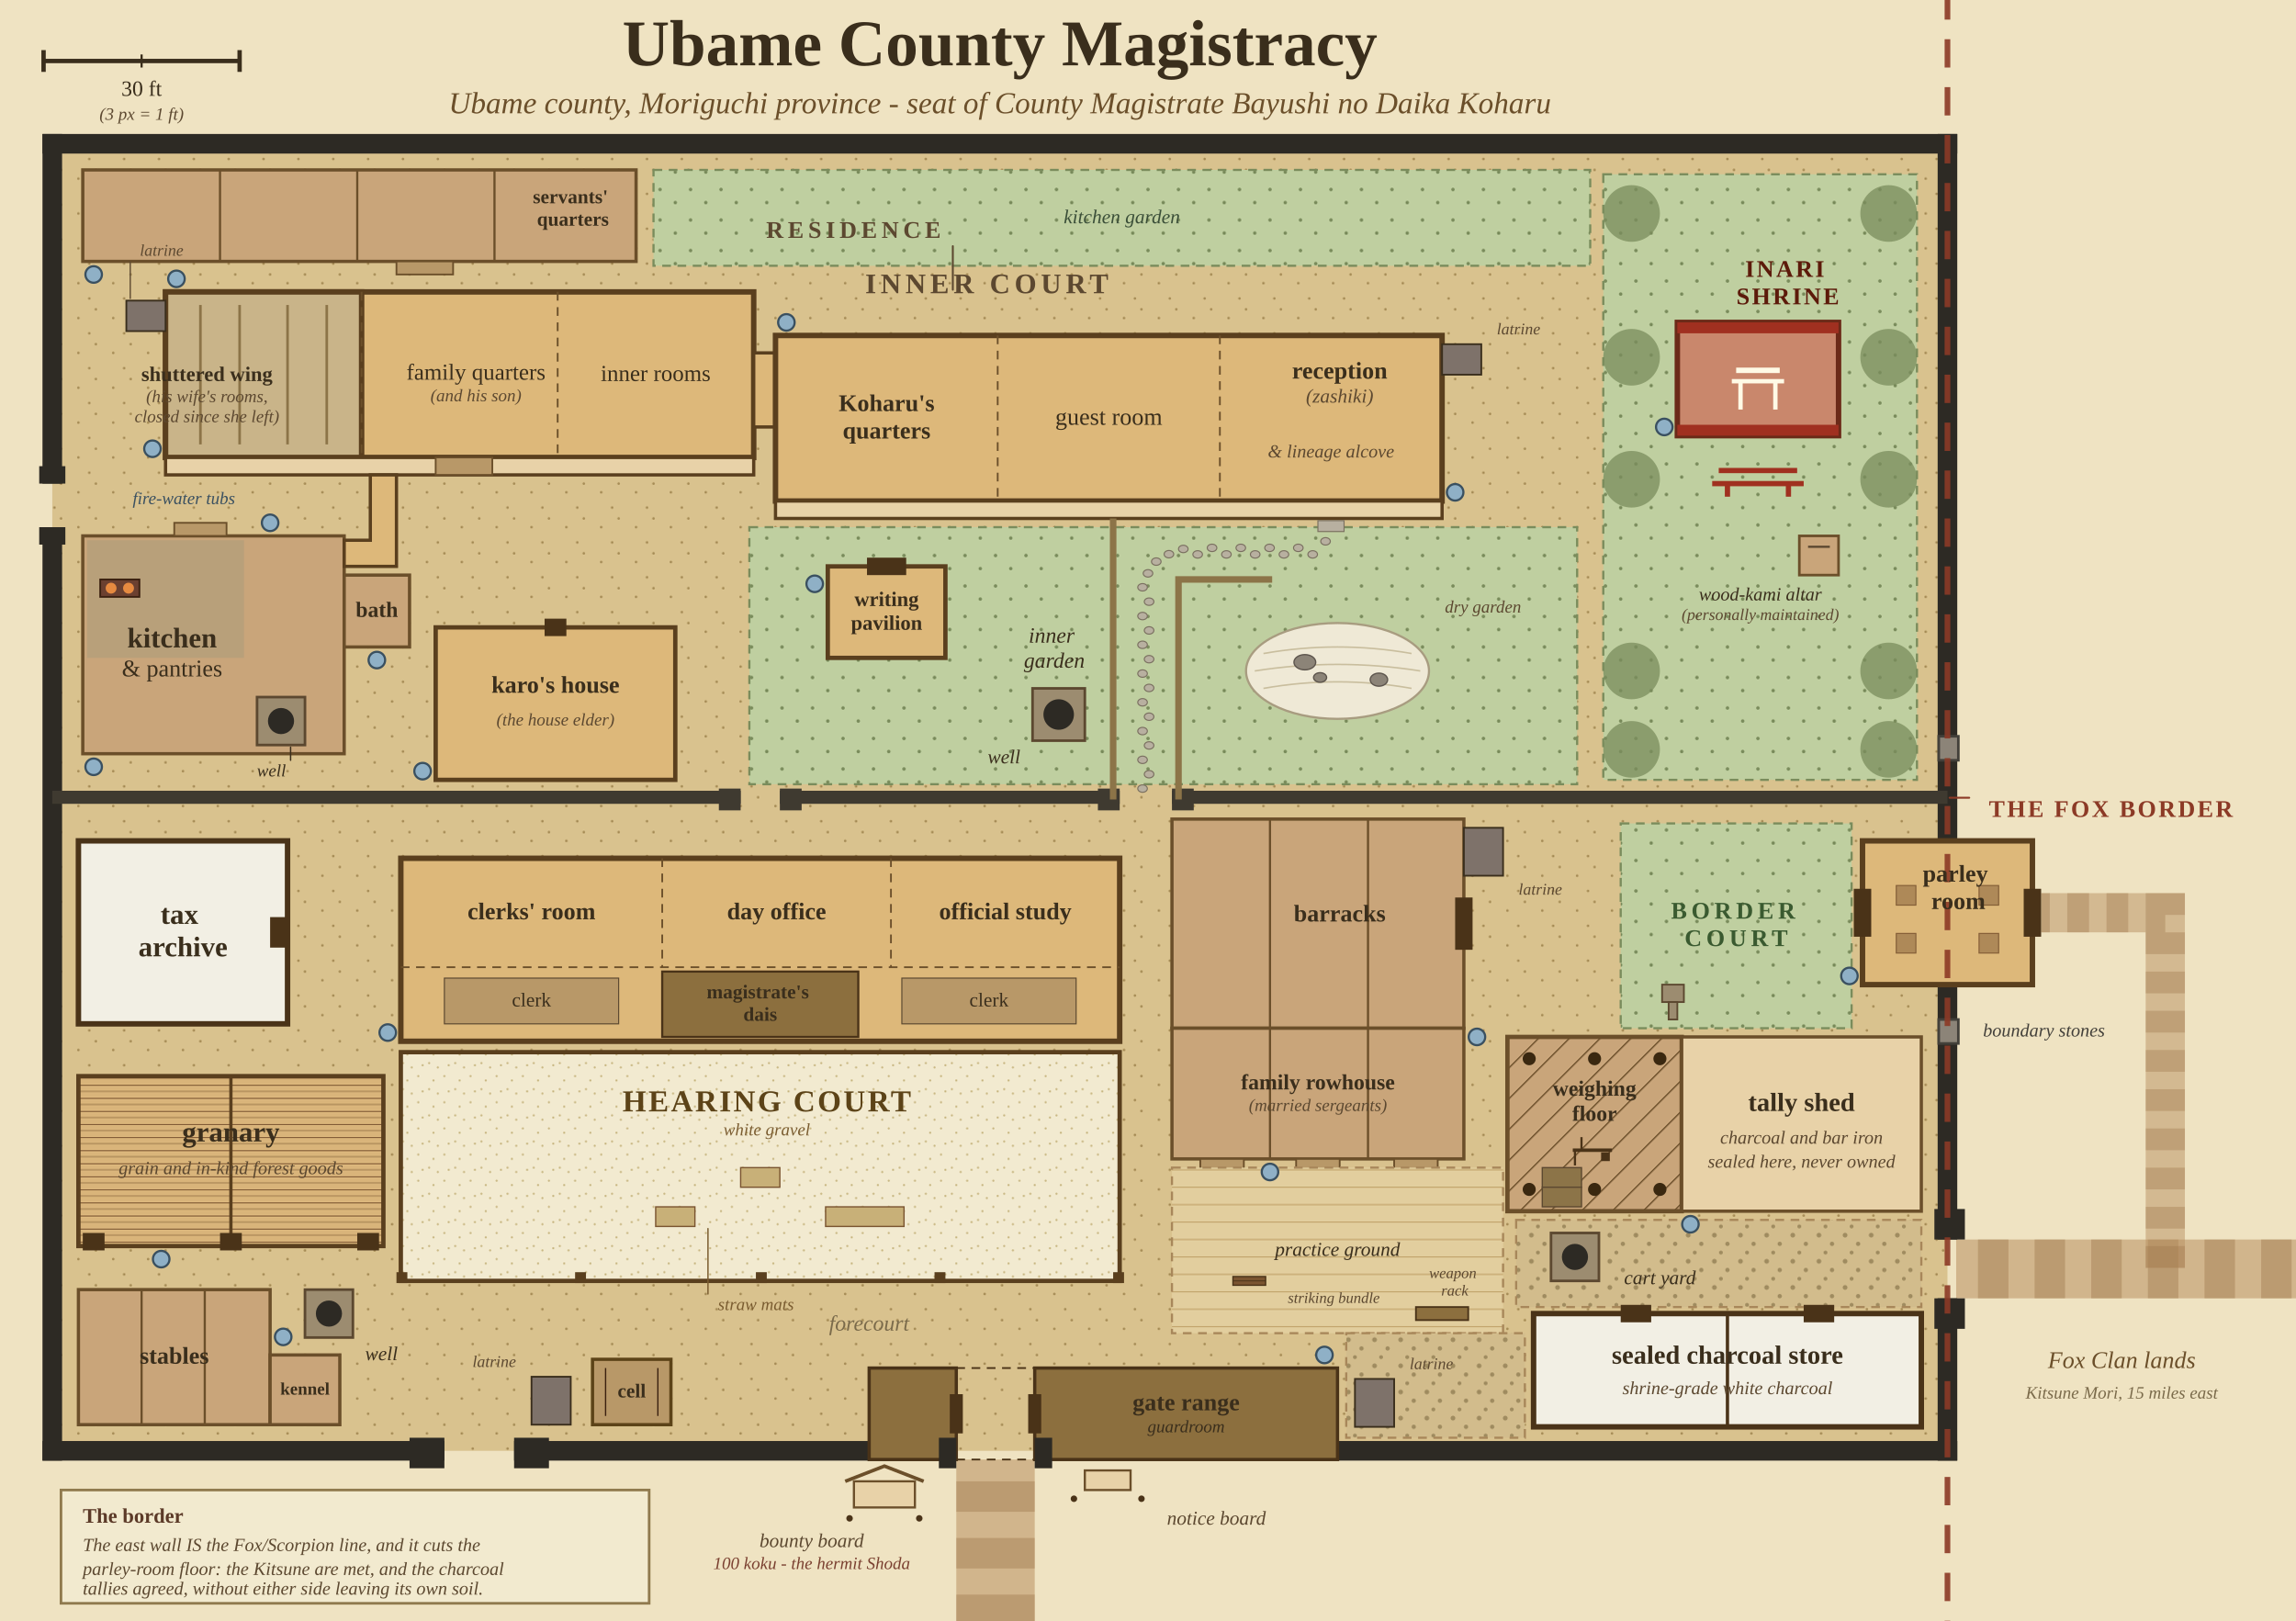
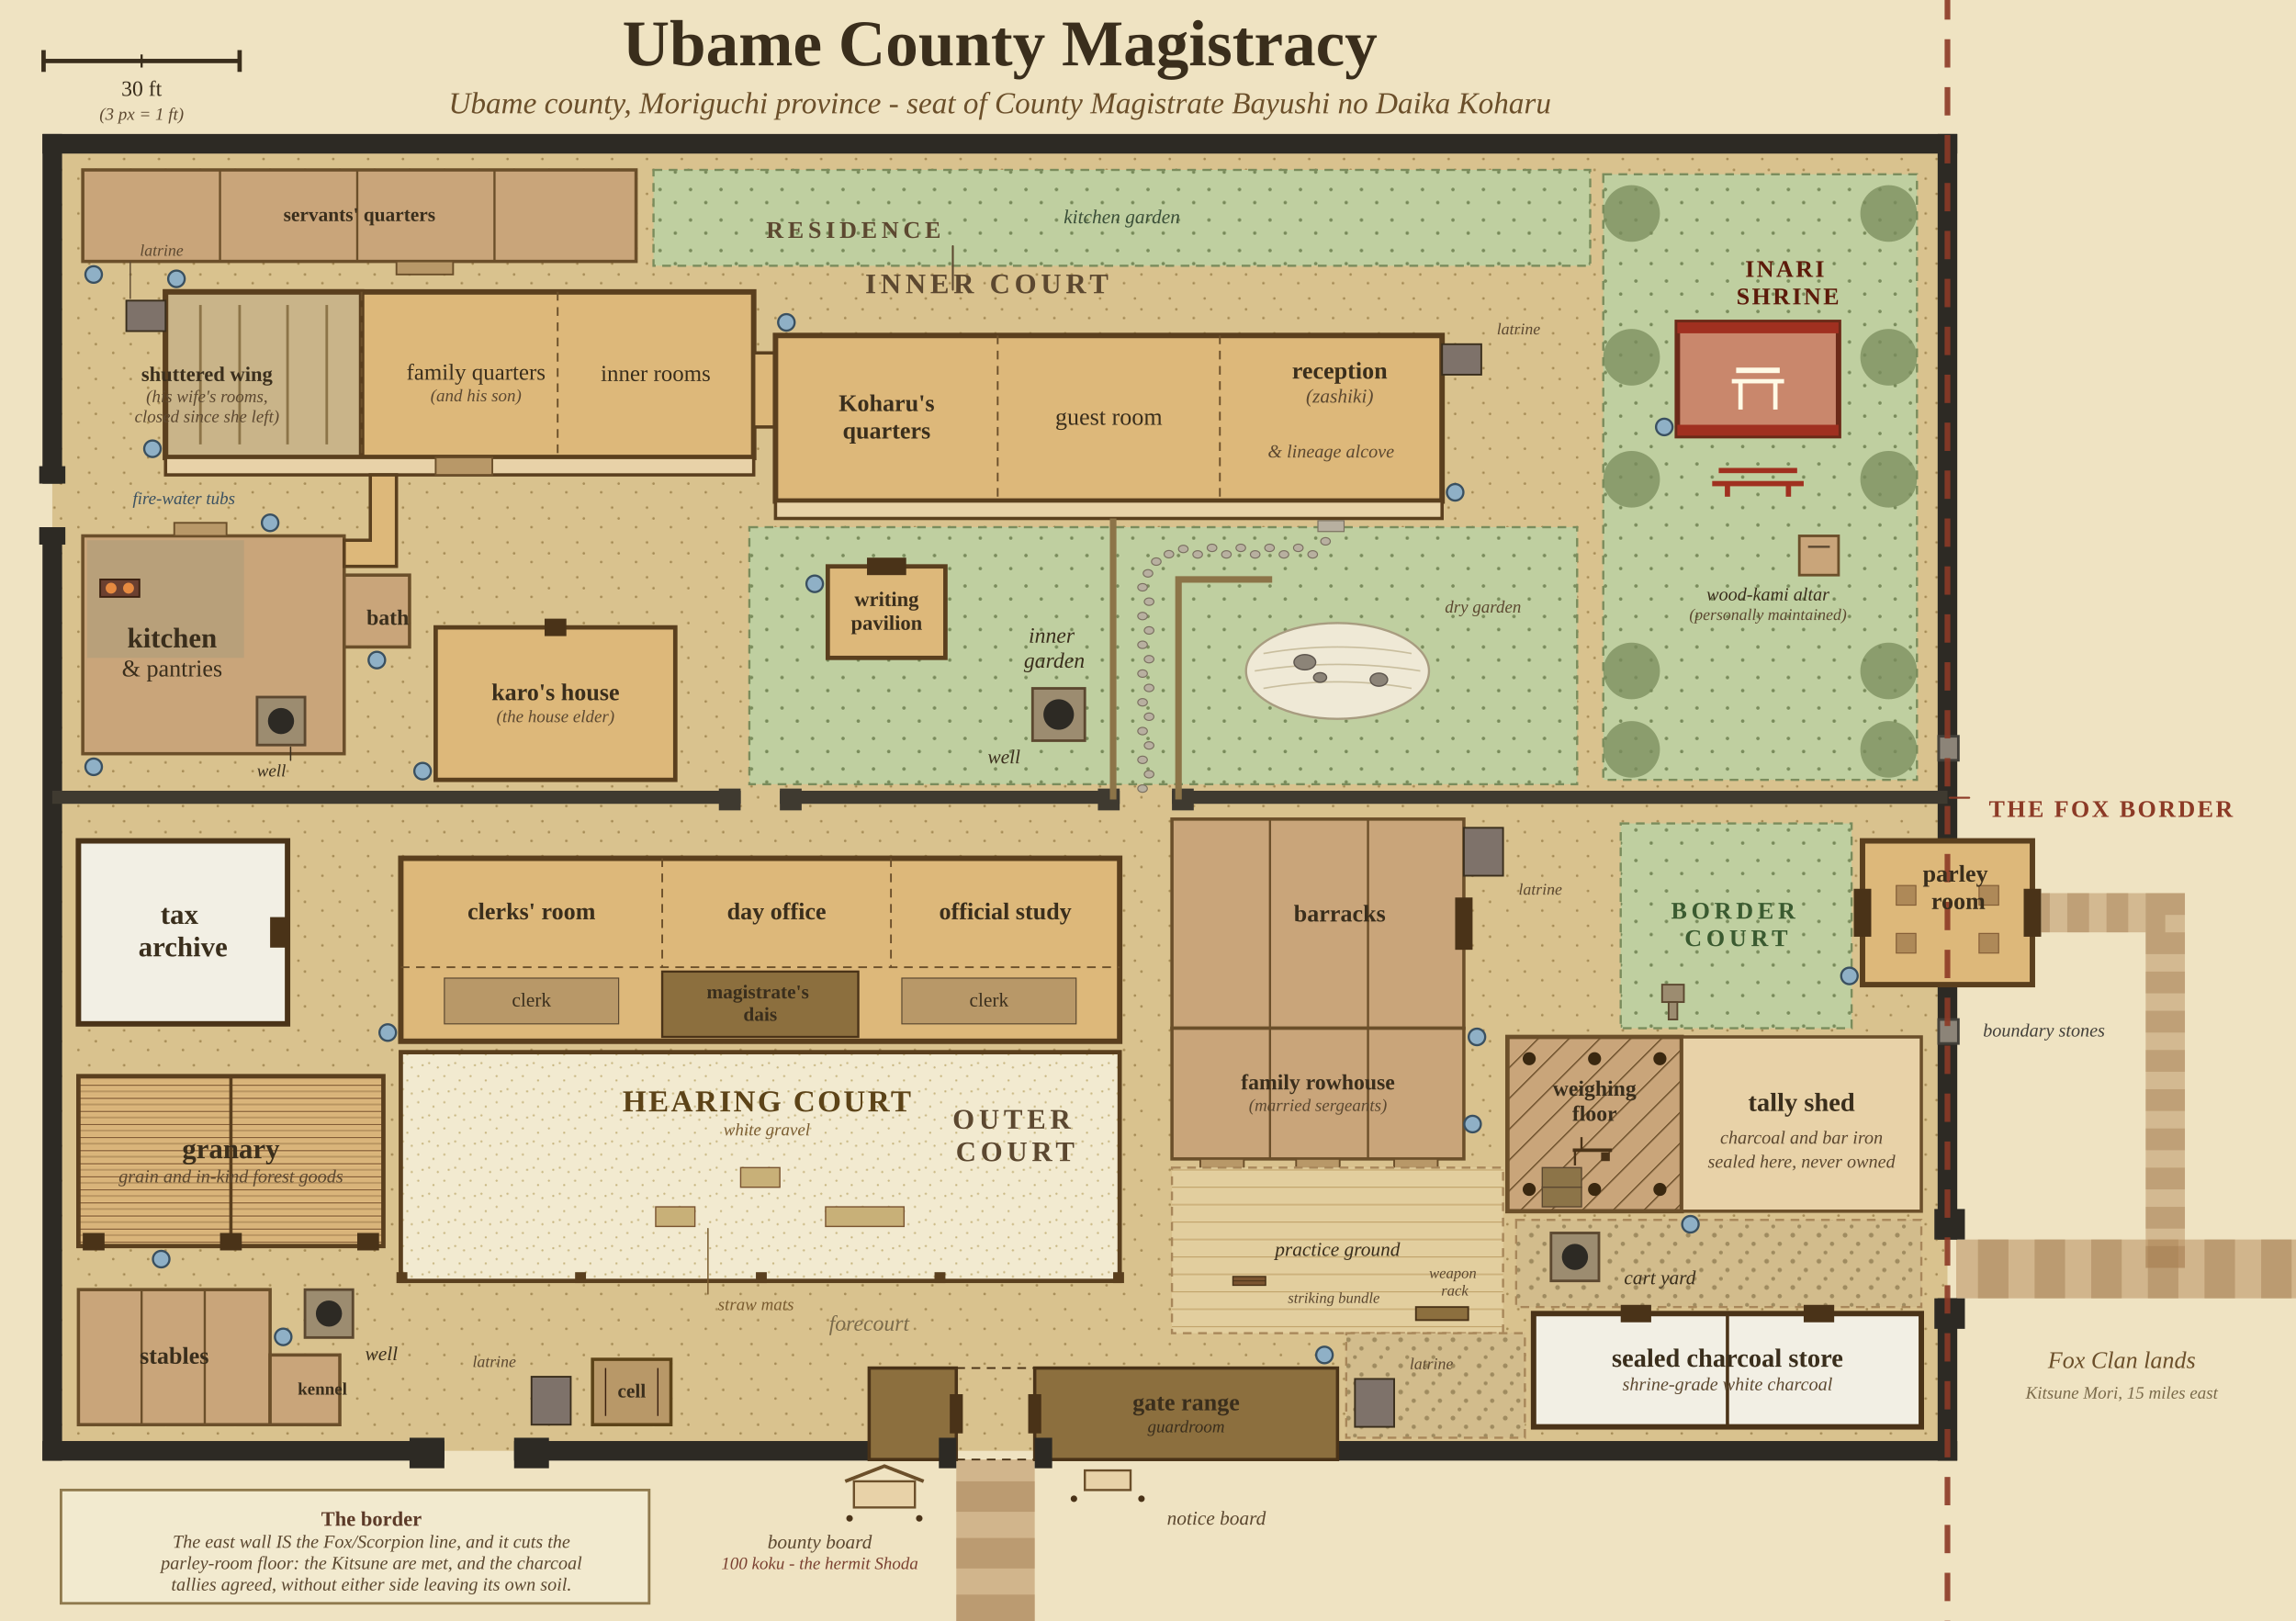
<svg xmlns="http://www.w3.org/2000/svg" viewBox="176 84 1054 744" font-family="Georgia, 'Times New Roman', serif">
  <defs>
    <pattern id="colonnade-hatch" patternUnits="userSpaceOnUse" width="10" height="10" patternTransform="rotate(45)">
      <rect width="10" height="10" fill="#C9A57A" />
      <line x1="0" y1="0" x2="0" y2="10" stroke="#6B4F2A" stroke-width="1.2" />
    </pattern>
    <pattern id="garden-stipple" patternUnits="userSpaceOnUse" width="14" height="14">
      <rect width="14" height="14" fill="#BFCFA0" />
      <circle cx="3" cy="3" r="0.8" fill="#7A8C5C" />
      <circle cx="10" cy="9" r="0.8" fill="#7A8C5C" />
    </pattern>
    <pattern id="court-earth" patternUnits="userSpaceOnUse" width="16" height="16">
      <rect width="16" height="16" fill="#D9C28E" />
      <circle cx="4" cy="6" r="0.6" fill="#A88E58" />
      <circle cx="12" cy="2" r="0.6" fill="#A88E58" />
      <circle cx="9" cy="13" r="0.6" fill="#A88E58" />
    </pattern>
    <pattern id="keiko-earth" patternUnits="userSpaceOnUse" width="16" height="16">
      <rect width="16" height="16" fill="#E2CE9E" />
      <line x1="0" y1="5" x2="16" y2="5" stroke="#C2A46C" stroke-width="0.5" />
      <line x1="0" y1="13" x2="16" y2="13" stroke="#C2A46C" stroke-width="0.5" />
    </pattern>
    <pattern id="oshirasu-sand" patternUnits="userSpaceOnUse" width="12" height="12">
      <rect width="12" height="12" fill="#F2EAD0" />
      <circle cx="3" cy="4" r="0.5" fill="#C9B884" />
      <circle cx="8" cy="2" r="0.5" fill="#C9B884" />
      <circle cx="10" cy="9" r="0.5" fill="#C9B884" />
      <circle cx="5" cy="10" r="0.5" fill="#C9B884" />
      <circle cx="1" cy="8" r="0.5" fill="#C9B884" />
    </pattern>
    <pattern id="granary-slats" patternUnits="userSpaceOnUse" width="14" height="6">
      <rect width="14" height="6" fill="#D9B47A" />
      <line x1="0" y1="0" x2="14" y2="0" stroke="#7A5430" stroke-width="0.8" />
      <line x1="0" y1="3" x2="14" y2="3" stroke="#A88454" stroke-width="0.5" />
    </pattern>
    <pattern id="cart-gravel" patternUnits="userSpaceOnUse" width="12" height="12">
      <rect width="12" height="12" fill="#D2BC8C" />
      <circle cx="3" cy="3" r="1.1" fill="#A08C60" />
      <circle cx="9" cy="7" r="1.0" fill="#A08C60" />
      <circle cx="6" cy="11" r="0.9" fill="#A08C60" />
    </pattern>
  </defs>
  <rect x="0" y="0" width="1300" height="900" fill="#EFE3C2" data-kind="-" />
  <g data-kind="road">
    <path d="M 633 830 L 633 754" stroke="#B89060" stroke-width="36" stroke-linecap="butt" opacity="0.55" />
    <path d="M 633 830 L 633 754" stroke="#9C7448" stroke-width="36" stroke-dasharray="14 12" fill="none" opacity="0.4" />
  </g>
  <g data-kind="road">
    <path d="M 1280 666.5 L 1074 666.5" stroke="#B89060" stroke-width="27" stroke-linecap="butt" opacity="0.55" />
    <path d="M 1280 666.5 L 1074 666.5" stroke="#9C7448" stroke-width="27" stroke-dasharray="14 12" fill="none" opacity="0.4" />
    <path d="M 1170 666 L 1170 503 L 1113 503" stroke="#B89060" stroke-width="18" fill="none" stroke-linecap="butt" opacity="0.5" />
    <path d="M 1170 666 L 1170 503 L 1113 503" stroke="#9C7448" stroke-width="18" stroke-dasharray="10 8" fill="none" opacity="0.35" />
  </g>
  <text x="635" y="114" text-anchor="middle" font-size="30" font-weight="bold" fill="#3A2E1C" data-kind="-">Ubame County Magistracy</text>
  <text x="635" y="136" text-anchor="middle" font-size="14" font-style="italic" fill="#6B4F2A" data-kind="-">Ubame county, Moriguchi province - seat of County Magistrate Bayushi no Daika Koharu</text>
  <g data-kind="-">
    <g stroke="#3A2E1C">
      <line x1="196" y1="112" x2="286" y2="112" stroke-width="2" />
      <line x1="196" y1="107" x2="196" y2="117" stroke-width="2" />
      <line x1="286" y1="107" x2="286" y2="117" stroke-width="2" />
      <line x1="241" y1="109" x2="241" y2="115" stroke-width="1" />
    </g>
    <text x="241" y="128" text-anchor="middle" font-size="10" fill="#3A2E1C">30 ft</text>
    <text x="241" y="139" text-anchor="middle" font-size="8" font-style="italic" fill="#5C4830">(3 px = 1 ft)</text>
  </g>
  <rect x="200" y="150" width="870" height="301" fill="url(#court-earth)" id="precinct" data-kind="inner court" />
  <rect x="200" y="450" width="870" height="300" fill="url(#court-earth)" id="precinct" data-kind="outer court" />
  <g stroke="#2D2A24" stroke-width="9" fill="none" stroke-linecap="square" data-kind="compound wall">
    <line x1="200" y1="150" x2="1070" y2="150" />
    <line x1="200" y1="150" x2="200" y2="301.5" />
    <line x1="200" y1="330.5" x2="200" y2="750" />
    <line x1="1070" y1="150" x2="1070" y2="465.5" />
    <line x1="1070" y1="540.5" x2="1070" y2="648.5" />
    <line x1="1070" y1="684.5" x2="1070" y2="750" />
    <line x1="200" y1="750" x2="375.5" y2="750" />
    <line x1="416.5" y1="750" x2="570.5" y2="750" />
    <line x1="794.5" y1="750" x2="1070" y2="750" />
  </g>
  <g fill="#2D2A24" data-kind="side gate">
    <rect x="364" y="744" width="16" height="14" />
    <rect x="412" y="744" width="16" height="14" />
    <rect x="194" y="298" width="12" height="8" />
    <rect x="194" y="326" width="12" height="8" />
    <rect x="1064" y="639" width="14" height="14" />
    <rect x="1064" y="680" width="14" height="14" />
  </g>
  <g stroke="#3F3A30" stroke-width="6" fill="none" data-kind="court divider">
    <line x1="200" y1="450" x2="516" y2="450" />
    <line x1="534" y1="450" x2="690" y2="450" />
    <line x1="714" y1="450" x2="1070" y2="450" />
  </g>
  <g fill="#3F3A30" data-kind="nakamon" data-part-of="court divider">
    <rect x="506" y="446" width="10" height="10" />
    <rect x="534" y="446" width="10" height="10" />
  </g>
  <g fill="#3F3A30" data-kind="nakamon" data-part-of="court divider">
    <rect x="680" y="446" width="10" height="10" />
    <rect x="714" y="446" width="10" height="10" />
  </g>
  <g data-kind="tax archive">
    <rect x="212" y="470" width="96" height="84" fill="#F2EFE4" stroke="#4A3318" stroke-width="2.5" />
    <rect x="300" y="505" width="8" height="14" fill="#4A3318" data-kind="door" />
    <text x="260.0" y="508.1" text-anchor="middle" font-size="13" font-weight="bold" fill="#3A2E1C">
      <tspan x="260.0" dy="0.0">tax</tspan>
      <tspan x="260.0" dy="14.9">archive</tspan>
    </text>
  </g>
  <g data-kind="granary">
    <rect x="212" y="578" width="140" height="78" fill="url(#granary-slats)" stroke="#5A3F1E" stroke-width="2" />
    <line x1="282" y1="578" x2="282" y2="656" stroke="#5A3F1E" stroke-width="1.5" />
    <g data-kind="granary stilts">
      <rect x="214" y="650" width="10" height="8" fill="#4A3318" />
      <rect x="277" y="650" width="10" height="8" fill="#4A3318" />
      <rect x="340" y="650" width="10" height="8" fill="#4A3318" />
    </g>
-     <text x="282" y="608" text-anchor="middle" font-size="13" font-weight="bold" fill="#3A2E1C">granary</text>
-     <text x="282" y="623" text-anchor="middle" font-size="8.5" font-style="italic" fill="#5C4830">grain and in-kind forest goods</text>
+     <text x="282.0" y="615.7" text-anchor="middle" font-size="13" font-weight="bold" fill="#3A2E1C">granary</text>
+     <text x="282.0" y="626.8" text-anchor="middle" font-size="8.5" font-style="italic" fill="#5C4830">grain and in-kind forest goods</text>
  </g>
  <g data-kind="stables">
    <rect x="212" y="676" width="88" height="62" fill="#C9A57A" stroke="#6B4F2A" stroke-width="1.5" />
    <line x1="241" y1="676" x2="241" y2="738" stroke="#6B4F2A" stroke-width="1" />
    <line x1="270" y1="676" x2="270" y2="738" stroke="#6B4F2A" stroke-width="1" />
    <text x="256.0" y="710.0" text-anchor="middle" font-size="11" font-weight="bold" fill="#3A2E1C">stables</text>
  </g>
  <g data-kind="kennel">
    <rect x="300" y="706" width="32" height="32" fill="#C9A57A" stroke="#6B4F2A" stroke-width="1.5" />
-     <text x="316.0" y="724.2" text-anchor="middle" font-size="8" font-weight="bold" fill="#3A2E1C">kennel</text>
+     <text x="324.0" y="724.2" text-anchor="middle" font-size="8" font-weight="bold" fill="#3A2E1C">kennel</text>
  </g>
  <g data-kind="latrine">
    <rect x="420" y="716" width="18" height="22" fill="#7E726A" stroke="#3A2E1C" stroke-width="0.8" />
    <text x="402.9" y="711.5" text-anchor="middle" font-size="7.5" font-style="italic" fill="#5C4830">latrine</text>
  </g>
  <g data-kind="well">
    <rect x="316" y="676" width="22" height="22" fill="#9C8C70" stroke="#5C4830" stroke-width="1.2" />
    <circle cx="327" cy="687" r="6" fill="#2D2A24" />
    <text x="351.1" y="708.4" text-anchor="middle" font-size="9" font-style="italic" fill="#3A2E1C">well</text>
  </g>
  <g data-kind="office hall">
    <rect x="360" y="478" width="330" height="84" fill="#DDB87A" />
    <rect x="360" y="478" width="120" height="50" fill="#DDB87A" data-kind="clerks' room" />
    <rect x="480" y="478" width="105" height="50" fill="#DDB87A" data-kind="day office" />
    <rect x="585" y="478" width="105" height="50" fill="#DDB87A" data-kind="official study" />
    <rect x="360" y="478" width="330" height="84" fill="none" stroke="#5A3F1E" stroke-width="2.5" />
    <line x1="360" y1="528" x2="690" y2="528" stroke="#6B4F2A" stroke-width="0.8" stroke-dasharray="4 3" />
    <line x1="480" y1="478" x2="480" y2="528" stroke="#6B4F2A" stroke-width="0.8" stroke-dasharray="4 3" />
    <line x1="585" y1="478" x2="585" y2="528" stroke="#6B4F2A" stroke-width="0.8" stroke-dasharray="4 3" />
    <text x="420.0" y="506.0" text-anchor="middle" font-size="11" font-weight="bold" fill="#3A2E1C" data-kind="clerks' room">clerks' room</text>
    <text x="532.5" y="506.0" text-anchor="middle" font-size="11" font-weight="bold" fill="#3A2E1C" data-kind="day office">day office</text>
    <text x="637.5" y="506.0" text-anchor="middle" font-size="11" font-weight="bold" fill="#3A2E1C" data-kind="official study">official study</text>
    <rect x="480" y="530" width="90" height="30" fill="#8C6F3E" stroke="#4A3318" stroke-width="1" data-kind="magistrate's dais" />
    <text x="525.0" y="542.3" text-anchor="middle" font-size="9" font-weight="bold" fill="#3A2E1C" data-kind="magistrate's dais">
      <tspan x="525.0" dy="0.0">magistrate's</tspan>
      <tspan x="525.0" dy="10.3">dais</tspan>
    </text>
    <g data-kind="clerks' seats">
      <rect x="380" y="533" width="80" height="21" fill="#B89868" stroke="#5C4830" stroke-width="0.5" />
      <text x="420.0" y="546.0" text-anchor="middle" font-size="9" fill="#3A2E1C">clerk</text>
      <rect x="590" y="533" width="80" height="21" fill="#B89868" stroke="#5C4830" stroke-width="0.5" />
      <text x="630.0" y="546.0" text-anchor="middle" font-size="9" fill="#3A2E1C">clerk</text>
    </g>
  </g>
  <g data-kind="hearing court">
    <rect x="360" y="567" width="330" height="105" fill="url(#oshirasu-sand)" stroke="#5A3F1E" stroke-width="2" />
    <g fill="#5A3F1E">
      <rect x="358" y="668" width="5" height="5" />
      <rect x="440" y="668" width="5" height="5" />
      <rect x="523" y="668" width="5" height="5" />
      <rect x="605" y="668" width="5" height="5" />
      <rect x="687" y="668" width="5" height="5" />
    </g>
    <text x="528.0" y="594.2" text-anchor="middle" font-size="14" font-weight="bold" letter-spacing="1" fill="#5C4318">HEARING COURT</text>
    <text x="528.0" y="605.2" text-anchor="middle" font-size="8" font-style="italic" fill="#7A5C30">white gravel</text>
    <g data-kind="kneeling positions">
      <g fill="#C8B078" stroke="#7A5430" stroke-width="0.6">
        <rect x="516" y="620" width="18" height="9" />
        <rect x="477" y="638" width="18" height="9" />
        <rect x="555" y="638" width="36" height="9" />
      </g>
      <text x="523.0" y="685.4" text-anchor="middle" font-size="8" font-style="italic" fill="#7A5C30">straw mats</text>
      <line x1="501.0" y1="678.0" x2="501.0" y2="648.0" stroke="#7A5C30" stroke-width="0.64" stroke-linecap="round" data-leader="1" />
    </g>
  </g>
  <g data-kind="cell">
    <rect x="448" y="708" width="36" height="30" fill="#B89868" stroke="#5C4318" stroke-width="1.5" />
    <line x1="454" y1="712" x2="454" y2="734" stroke="#3A2010" stroke-width="0.6" />
    <line x1="478" y1="712" x2="478" y2="734" stroke="#3A2010" stroke-width="0.6" />
    <text x="466.0" y="725.5" text-anchor="middle" font-size="9" font-weight="bold" fill="#3A2E1C">cell</text>
  </g>
  <g data-kind="gatehouse">
    <rect x="575" y="712" width="40" height="42" fill="#8C6F3E" stroke="#4A3318" stroke-width="1.5" />
    <rect x="651" y="712" width="139" height="42" fill="#8C6F3E" stroke="#4A3318" stroke-width="1.5" />
    <line x1="615" y1="712" x2="651" y2="712" stroke="#4A3318" stroke-width="0.8" stroke-dasharray="4 3" />
    <line x1="615" y1="754" x2="651" y2="754" stroke="#4A3318" stroke-width="0.8" stroke-dasharray="4 3" />
    <rect x="648" y="724" width="6" height="18" fill="#4A3318" data-kind="door" />
    <rect x="612" y="724" width="6" height="18" fill="#4A3318" data-kind="door" />
    <text x="720.5" y="731.4" text-anchor="middle" font-size="11" font-weight="bold" fill="#3A2E1C">gate range</text>
    <text x="720.5" y="741.5" text-anchor="middle" font-size="8" font-style="italic" fill="#3A2E1C">guardroom</text>
  </g>
  <g fill="#2D2A24" data-kind="main gate">
    <rect x="607" y="744" width="8" height="14" />
    <rect x="651" y="744" width="8" height="14" />
  </g>
  <g data-kind="barracks">
    <rect x="714" y="460" width="134" height="96" fill="#C9A57A" stroke="#6B4F2A" stroke-width="1.5" />
    <line x1="759" y1="460" x2="759" y2="556" stroke="#6B4F2A" stroke-width="1" />
    <line x1="804" y1="460" x2="804" y2="556" stroke="#6B4F2A" stroke-width="1" />
    <rect x="844" y="496" width="8" height="24" fill="#4A3318" data-kind="door" />
    <text x="791.0" y="507.0" text-anchor="middle" font-size="11" font-weight="bold" fill="#3A2E1C">barracks</text>
  </g>
  <g data-kind="retainers' quarters">
    <rect x="714" y="556" width="134" height="60" fill="#C9A57A" stroke="#6B4F2A" stroke-width="1.5" />
    <line x1="759" y1="556" x2="759" y2="616" stroke="#6B4F2A" stroke-width="1" />
    <line x1="804" y1="556" x2="804" y2="616" stroke="#6B4F2A" stroke-width="1" />
    <rect x="727" y="616" width="20" height="6" fill="#B89868" stroke="#6B4F2A" stroke-width="0.8" data-kind="door" />
    <rect x="771" y="616" width="20" height="6" fill="#B89868" stroke="#6B4F2A" stroke-width="0.8" data-kind="door" />
    <rect x="816" y="616" width="20" height="6" fill="#B89868" stroke="#6B4F2A" stroke-width="0.8" data-kind="door" />
    <text x="781.0" y="584.1" text-anchor="middle" font-size="10" font-weight="bold" fill="#3A2E1C">family rowhouse</text>
    <text x="781.0" y="594.0" text-anchor="middle" font-size="8" font-style="italic" fill="#5C4830">(married sergeants)</text>
  </g>
  <g data-kind="latrine">
    <rect x="848" y="464" width="18" height="22" fill="#7E726A" stroke="#3A2E1C" stroke-width="0.8" />
    <text x="883.1" y="494.7" text-anchor="middle" font-size="7.5" font-style="italic" fill="#5C4830">latrine</text>
  </g>
  <g data-kind="practice ground">
    <rect x="714" y="620" width="152" height="76" fill="url(#keiko-earth)" stroke="#A8875A" stroke-width="1" stroke-dasharray="4 3" />
    <text x="790.0" y="660.5" text-anchor="middle" font-size="9" font-style="italic" fill="#3A2E1C">practice ground</text>
    <g data-kind="striking posts">
      <rect x="742" y="670" width="15" height="4" fill="#7A5430" stroke="#4A3318" stroke-width="0.6" />
      <line x1="742" y1="672" x2="757" y2="672" stroke="#4A3318" stroke-width="0.4" />
      <text x="788.3" y="682.1" text-anchor="middle" font-size="7" font-style="italic" fill="#5C4830">striking bundle</text>
    </g>
    <g data-kind="weapon rack">
      <rect x="826" y="684" width="24" height="6" fill="#8C6F3E" stroke="#4A3318" stroke-width="0.8" />
      <text x="843.8" y="670.7" text-anchor="middle" font-size="7" font-style="italic" fill="#5C4830">
        <tspan x="843.8" dy="0.0">weapon</tspan>
        <tspan x="843.8" dy="8.0">rack</tspan>
      </text>
    </g>
  </g>
  <g data-kind="border court">
    <rect x="920" y="462" width="106" height="94" fill="url(#garden-stipple)" stroke="#7A8C5C" stroke-width="1" stroke-dasharray="4 3" />
    <g transform="translate(944, 540)" data-kind="stone lantern">
      <rect x="-5" y="-4" width="10" height="8" fill="#9C8C70" stroke="#5C4830" stroke-width="0.8" />
      <rect x="-2" y="4" width="4" height="8" fill="#9C8C70" stroke="#5C4830" stroke-width="0.8" />
    </g>
  </g>
  <g data-kind="weighing floor">
    <rect x="868" y="560" width="80" height="80" fill="url(#colonnade-hatch)" stroke="#6B4F2A" stroke-width="2" />
    <circle cx="878" cy="570" r="3" fill="#3A2810" />
    <circle cx="938" cy="570" r="3" fill="#3A2810" />
    <circle cx="878" cy="630" r="3" fill="#3A2810" />
    <circle cx="938" cy="630" r="3" fill="#3A2810" />
    <circle cx="908" cy="570" r="3" fill="#3A2810" />
    <circle cx="908" cy="630" r="3" fill="#3A2810" />
    <g data-kind="steelyard">
      <line x1="898" y1="612" x2="916" y2="612" stroke="#4A3318" stroke-width="1.6" />
      <line x1="902" y1="606" x2="902" y2="612" stroke="#4A3318" stroke-width="1" />
      <line x1="899" y1="612" x2="899" y2="619" stroke="#4A3318" stroke-width="1" />
      <rect x="911" y="613" width="4" height="4" fill="#4A3318" />
    </g>
    <g data-kind="charcoal bales">
      <rect x="884" y="620" width="18" height="9" fill="#8C7448" stroke="#5C4830" stroke-width="0.6" />
      <rect x="884" y="629" width="18" height="9" fill="#8C7448" stroke="#5C4830" stroke-width="0.6" />
    </g>
    <text x="908.0" y="587.0" text-anchor="middle" font-size="10" font-weight="bold" fill="#3A2E1C">weighing</text>
    <text x="908.0" y="598.5" text-anchor="middle" font-size="10" font-weight="bold" fill="#3A2E1C">floor</text>
  </g>
  <g data-kind="tally office">
    <rect x="948" y="560" width="110" height="80" fill="#E8D2A8" stroke="#6B4F2A" stroke-width="1.5" />
    <text x="1003" y="594" text-anchor="middle" font-size="12" font-weight="bold" fill="#3A2E1C">tally shed</text>
    <text x="1003" y="609" text-anchor="middle" font-size="8.5" font-style="italic" fill="#5C4830">charcoal and bar iron</text>
    <text x="1003" y="620" text-anchor="middle" font-size="8.5" font-style="italic" fill="#5C4830">sealed here, never owned</text>
  </g>
  <g data-kind="cart yard">
    <rect x="872" y="644" width="186" height="40" fill="url(#cart-gravel)" stroke="#A8875A" stroke-width="1" stroke-dasharray="4 3" />
    <rect x="794" y="696" width="82" height="48" fill="url(#cart-gravel)" stroke="#A8875A" stroke-width="1" stroke-dasharray="4 3" />
    <text x="938.0" y="673.5" text-anchor="middle" font-size="9" font-style="italic" fill="#3A2E1C">cart yard</text>
  </g>
  <g data-kind="latrine">
    <rect x="798" y="717" width="18" height="22" fill="#7E726A" stroke="#3A2E1C" stroke-width="0.8" />
    <text x="833.1" y="712.5" text-anchor="middle" font-size="7.5" font-style="italic" fill="#5C4830">latrine</text>
  </g>
  <g data-kind="well">
    <rect x="888" y="650" width="22" height="22" fill="#9C8C70" stroke="#5C4830" stroke-width="1.2" />
    <circle cx="899" cy="661" r="6" fill="#2D2A24" />
  </g>
  <g data-kind="charcoal store">
    <rect x="880" y="687" width="178" height="52" fill="#F2EFE4" stroke="#4A3318" stroke-width="2.5" />
    <line x1="969" y1="687" x2="969" y2="739" stroke="#4A3318" stroke-width="1.5" />
    <rect x="920" y="683" width="14" height="8" fill="#4A3318" data-kind="door" />
    <rect x="1004" y="683" width="14" height="8" fill="#4A3318" data-kind="door" />
-     <text x="969" y="710" text-anchor="middle" font-size="12" font-weight="bold" fill="#3A2E1C">sealed charcoal store</text>
-     <text x="969" y="724" text-anchor="middle" font-size="8.5" font-style="italic" fill="#5C4830">shrine-grade white charcoal</text>
+     <text x="969.0" y="711.4" text-anchor="middle" font-size="12" font-weight="bold" fill="#3A2E1C">sealed charcoal store</text>
+     <text x="969.0" y="722.2" text-anchor="middle" font-size="8.5" font-style="italic" fill="#5C4830">shrine-grade white charcoal</text>
  </g>
  <g data-kind="servants' quarters">
    <rect x="214" y="162" width="254" height="42" fill="#C9A57A" stroke="#6B4F2A" stroke-width="1.5" />
    <line x1="277" y1="162" x2="277" y2="204" stroke="#6B4F2A" stroke-width="1" />
    <line x1="340" y1="162" x2="340" y2="204" stroke="#6B4F2A" stroke-width="1" />
    <line x1="403" y1="162" x2="403" y2="204" stroke="#6B4F2A" stroke-width="1" />
    <rect x="358" y="204" width="26" height="6" fill="#B89868" stroke="#6B4F2A" stroke-width="0.8" data-kind="door" />
-     <text x="439.0" y="177.3" text-anchor="middle" font-size="9" font-weight="bold" fill="#3A2E1C">
-       <tspan x="439.0" dy="0.0">servants'</tspan>
-       <tspan x="439.0" dy="10.3">quarters</tspan>
-     </text>
+     <text x="341.0" y="185.5" text-anchor="middle" font-size="9" font-weight="bold" fill="#3A2E1C">servants' quarters</text>
  </g>
  <g data-kind="vegetable garden">
    <rect x="476" y="162" width="430" height="44" fill="url(#garden-stipple)" stroke="#7A8C5C" stroke-width="1" stroke-dasharray="4 3" />
    <text x="691.0" y="186.5" text-anchor="middle" font-size="9" font-style="italic" fill="#3A4E38">kitchen garden</text>
  </g>
  <rect x="912" y="164" width="144" height="278" fill="url(#garden-stipple)" stroke="#7A8C5C" stroke-width="1" stroke-dasharray="4 3" data-kind="shrine grove" />
  <g fill="#7A8C5C" opacity="0.75" data-kind="shrine grove">
    <circle cx="925" cy="182" r="13" />
    <circle cx="1043" cy="182" r="13" />
    <circle cx="925" cy="248" r="13" />
    <circle cx="1043" cy="248" r="13" />
    <circle cx="925" cy="304" r="13" />
    <circle cx="1043" cy="304" r="13" />
    <circle cx="925" cy="392" r="13" />
    <circle cx="1043" cy="392" r="13" />
    <circle cx="925" cy="428" r="13" />
    <circle cx="1043" cy="428" r="13" />
  </g>
  <g data-kind="compound shrine">
    <rect x="946" y="232" width="74" height="52" fill="#C9876C" stroke="#6B2A18" stroke-width="2.5" />
    <rect x="946" y="232" width="74" height="5" fill="#A03020" />
    <rect x="946" y="279" width="74" height="5" fill="#A03020" />
    <g transform="translate(983, 254)">
      <line x1="-10" y1="0" x2="10" y2="0" stroke="#FFFAE6" stroke-width="2.5" />
      <line x1="-12" y1="5" x2="12" y2="5" stroke="#FFFAE6" stroke-width="2" />
      <line x1="-8" y1="5" x2="-8" y2="18" stroke="#FFFAE6" stroke-width="2" />
      <line x1="8" y1="5" x2="8" y2="18" stroke="#FFFAE6" stroke-width="2" />
    </g>
  </g>
  <text x="996.7" y="211.1" text-anchor="middle" font-size="11" font-weight="bold" letter-spacing="1" fill="#5C1A0A" data-kind="compound shrine">
    <tspan x="996.7" dy="0.0">INARI</tspan>
    <tspan x="996.7" dy="12.6">SHRINE</tspan>
  </text>
  <g stroke="#A03020" stroke-width="2.4" fill="none" data-kind="torii" data-part-of="compound shrine">
    <line x1="965" y1="300" x2="1001" y2="300" />
    <line x1="962" y1="306" x2="1004" y2="306" />
    <line x1="969" y1="306" x2="969" y2="312" />
    <line x1="997" y1="306" x2="997" y2="312" />
  </g>
  <g data-kind="wood-kami altar">
    <rect x="1002" y="330" width="18" height="18" fill="#C9A57A" stroke="#6B4F2A" stroke-width="1.2" />
    <line x1="1006" y1="335" x2="1016" y2="335" stroke="#5C4830" stroke-width="1" />
-     <text x="984.1" y="359.6" text-anchor="middle" font-size="8.5" font-style="italic" fill="#3A2E1C">wood-kami altar</text>
-     <text x="984.1" y="368.6" text-anchor="middle" font-size="7.5" font-style="italic" fill="#5C4830">(personally maintained)</text>
+     <text x="987.6" y="359.6" text-anchor="middle" font-size="8.5" font-style="italic" fill="#3A2E1C">wood-kami altar</text>
+     <text x="987.6" y="368.6" text-anchor="middle" font-size="7.5" font-style="italic" fill="#5C4830">(personally maintained)</text>
  </g>
  <g data-kind="residence">
    <rect x="252" y="218" width="270" height="76" fill="#DDB87A" />
    <rect x="342" y="218" width="90" height="76" fill="#DDB87A" data-kind="family quarters" />
    <rect x="432" y="218" width="90" height="76" fill="#DDB87A" data-kind="inner rooms" />
    <rect x="252" y="218" width="270" height="76" fill="none" stroke="#5A3F1E" stroke-width="2.5" />
    <rect x="252" y="218" width="90" height="76" fill="#C9B489" stroke="#5A3F1E" stroke-width="2.5" data-kind="shuttered wing" />
    <rect x="252" y="294" width="270" height="8" fill="#E8D2A8" stroke="#5A3F1E" stroke-width="1.5" data-kind="engawa" />
    <line x1="342" y1="218" x2="342" y2="294" stroke="#6B4F2A" stroke-width="0.8" stroke-dasharray="4 3" />
    <line x1="432" y1="218" x2="432" y2="294" stroke="#6B4F2A" stroke-width="0.8" stroke-dasharray="4 3" />
    <g data-kind="shuttered wing">
      <g stroke="#8C7448" stroke-width="1.2">
        <line x1="268" y1="224" x2="268" y2="288" />
        <line x1="286" y1="224" x2="286" y2="288" />
        <line x1="308" y1="224" x2="308" y2="288" />
        <line x1="326" y1="224" x2="326" y2="288" />
      </g>
    </g>
    <rect x="376" y="294" width="26" height="8" fill="#B89868" stroke="#6B4F2A" stroke-width="0.8" data-kind="door" />
    <g data-kind="shuttered wing">
      <text x="271.0" y="258.9" text-anchor="middle" font-size="9.5" font-weight="bold" fill="#3A2E1C">shuttered wing</text>
      <text x="271.0" y="268.6" text-anchor="middle" font-size="8" font-style="italic" fill="#5C4830">(his wife's rooms,</text>
      <text x="271.0" y="277.8" text-anchor="middle" font-size="8" font-style="italic" fill="#5C4830">closed since she left)</text>
    </g>
    <g data-kind="family quarters">
      <text x="394.5" y="258.3" text-anchor="middle" font-size="10.5" fill="#3A2E1C">family quarters</text>
      <text x="394.5" y="268.2" text-anchor="middle" font-size="8" font-style="italic" fill="#5C4830">(and his son)</text>
    </g>
    <text x="477.0" y="258.9" text-anchor="middle" font-size="10.5" fill="#3A2E1C" data-kind="inner rooms">inner rooms</text>
    <rect x="522" y="246" width="10" height="34" fill="#DDB87A" stroke="#5A3F1E" stroke-width="1.5" data-kind="residence corridor" />
    <rect x="532" y="238" width="306" height="76" fill="#DDB87A" />
    <rect x="532" y="238" width="102" height="76" fill="#DDB87A" data-kind="lord's quarters" />
    <rect x="634" y="238" width="102" height="76" fill="#DDB87A" data-kind="guest quarters" />
    <rect x="736" y="238" width="102" height="76" fill="#DDB87A" data-kind="reception room" />
    <rect x="532" y="238" width="306" height="76" fill="none" stroke="#5A3F1E" stroke-width="2.5" />
    <rect x="532" y="314" width="306" height="8" fill="#E8D2A8" stroke="#5A3F1E" stroke-width="1.5" data-kind="engawa" />
    <line x1="634" y1="238" x2="634" y2="314" stroke="#6B4F2A" stroke-width="0.8" stroke-dasharray="4 3" />
    <line x1="736" y1="238" x2="736" y2="314" stroke="#6B4F2A" stroke-width="0.8" stroke-dasharray="4 3" />
    <g data-kind="lord's quarters">
      <text x="583.0" y="272.7" text-anchor="middle" font-size="11" font-weight="bold" fill="#3A2E1C">Koharu's</text>
      <text x="583.0" y="285.3" text-anchor="middle" font-size="11" font-weight="bold" fill="#3A2E1C">quarters</text>
    </g>
    <text x="685.0" y="279.0" text-anchor="middle" font-size="11" fill="#3A2E1C" data-kind="guest quarters">guest room</text>
    <g data-kind="reception room">
      <text x="791.0" y="257.8" text-anchor="middle" font-size="11" font-weight="bold" fill="#3A2E1C">reception</text>
      <text x="791.0" y="268.8" text-anchor="middle" font-size="9" font-style="italic" fill="#5C4830">(zashiki)</text>
    </g>
    <text x="787" y="294" text-anchor="middle" font-size="8.5" font-style="italic" fill="#5C4830" data-kind="ancestral alcove">&amp; lineage alcove</text>
  </g>
  <g data-kind="latrine" data-part-of="residence">
    <rect x="838" y="242" width="18" height="14" fill="#7E726A" stroke="#3A2E1C" stroke-width="0.8" />
    <text x="873.1" y="237.5" text-anchor="middle" font-size="7.5" font-style="italic" fill="#5C4830">latrine</text>
    <rect x="234" y="222" width="18" height="14" fill="#7E726A" stroke="#3A2E1C" stroke-width="0.8" />
    <text x="250.2" y="201.4" text-anchor="middle" font-size="7.5" font-style="italic" fill="#5C4830">latrine</text>
    <line x1="235.8" y1="204.2" x2="235.8" y2="221.0" stroke="#5C4830" stroke-width="0.60" stroke-linecap="round" data-leader="1" />
  </g>
  <g data-kind="kitchen">
    <rect x="214" y="330" width="120" height="100" fill="#C9A57A" stroke="#6B4F2A" stroke-width="1.5" />
    <rect x="216" y="332" width="72" height="54" fill="#B8A07A" />
    <rect x="256" y="324" width="24" height="6" fill="#B89868" stroke="#6B4F2A" stroke-width="0.8" data-kind="door" />
    <g data-kind="hearth">
      <path d="M 222 350 h 18 v 8 h -18 z" fill="#6B4030" stroke="#3A2010" stroke-width="0.8" />
      <circle cx="227" cy="354" r="2.5" fill="#E68A40" />
      <circle cx="235" cy="354" r="2.5" fill="#E68A40" />
    </g>
    <text x="255.0" y="381.2" text-anchor="middle" font-size="13" font-weight="bold" fill="#3A2E1C">kitchen</text>
    <text x="255.0" y="394.5" text-anchor="middle" font-size="11" fill="#3A2E1C">&amp; pantries</text>
    <rect x="294" y="404" width="22" height="22" fill="#9C8C70" stroke="#5C4830" stroke-width="1.2" data-kind="well" />
    <circle cx="305" cy="415" r="6" fill="#2D2A24" data-kind="well" />
    <text x="300.6" y="440.4" text-anchor="middle" font-size="8" font-style="italic" fill="#3A2E1C" data-kind="well">well</text>
    <line x1="309.4" y1="433.0" x2="309.4" y2="427.0" stroke="#3A2E1C" stroke-width="0.64" stroke-linecap="round" data-kind="well" data-leader="1" />
  </g>
  <path d="M 334 332 H 346 V 302 H 358 V 344 H 334 Z" fill="#DDB87A" stroke="#5A3F1E" stroke-width="1.5" data-kind="residence corridor" data-part-of="residence" />
  <g data-kind="bath">
    <rect x="334" y="348" width="30" height="33" fill="#C9A57A" stroke="#6B4F2A" stroke-width="1.5" />
-     <text x="349.0" y="367.2" text-anchor="middle" font-size="10" font-weight="bold" fill="#3A2E1C">bath</text>
+     <text x="354.0" y="370.8" text-anchor="middle" font-size="10" font-weight="bold" fill="#3A2E1C">bath</text>
  </g>
  <g data-kind="karo's house">
    <rect x="376" y="372" width="110" height="70" fill="#DDB87A" stroke="#5A3F1E" stroke-width="2" />
    <rect x="426" y="368" width="10" height="8" fill="#4A3318" data-kind="door" />
-     <text x="431" y="402" text-anchor="middle" font-size="11" font-weight="bold" fill="#3A2E1C">karo's house</text>
-     <text x="431" y="417" text-anchor="middle" font-size="8" font-style="italic" fill="#5C4830">(the house elder)</text>
+     <text x="431.0" y="405.4" text-anchor="middle" font-size="11" font-weight="bold" fill="#3A2E1C">karo's house</text>
+     <text x="431.0" y="415.5" text-anchor="middle" font-size="8" font-style="italic" fill="#5C4830">(the house elder)</text>
  </g>
  <g data-kind="garden">
    <rect x="520" y="326" width="380" height="118" fill="url(#garden-stipple)" stroke="#7A8C5C" stroke-width="1" stroke-dasharray="4 3" />
    <g data-kind="garden pond">
      <ellipse cx="790" cy="392" rx="42" ry="22" fill="#EFE9D6" stroke="#A89C80" stroke-width="1" />
      <g stroke="#C9BE9E" stroke-width="0.7" fill="none">
        <path d="M 756 384 q 34 -6 68 0" />
        <path d="M 752 392 q 38 -6 76 0" />
        <path d="M 756 400 q 34 -6 68 0" />
      </g>
      <g fill="#8C8478" stroke="#5C544C" stroke-width="0.6">
        <ellipse cx="775" cy="388" rx="5" ry="3.5" />
        <ellipse cx="782" cy="395" rx="3" ry="2.2" />
        <ellipse cx="809" cy="396" rx="4" ry="3" />
      </g>
      <text x="856.8" y="365.2" text-anchor="middle" font-size="8" font-style="italic" fill="#5C4830">dry garden</text>
    </g>
    <g fill="#B8B0A0" stroke="#7A7060" stroke-width="0.5">
      <ellipse cx="700.5" cy="446.0" rx="2.2" ry="1.7" />
      <ellipse cx="703.5" cy="439.4" rx="2.2" ry="1.7" />
      <ellipse cx="700.5" cy="432.8" rx="2.2" ry="1.7" />
      <ellipse cx="703.5" cy="426.2" rx="2.2" ry="1.7" />
      <ellipse cx="700.5" cy="419.6" rx="2.2" ry="1.7" />
      <ellipse cx="703.5" cy="413.0" rx="2.2" ry="1.7" />
      <ellipse cx="700.5" cy="406.4" rx="2.2" ry="1.7" />
      <ellipse cx="703.5" cy="399.8" rx="2.2" ry="1.7" />
      <ellipse cx="700.5" cy="393.2" rx="2.2" ry="1.7" />
      <ellipse cx="703.5" cy="386.6" rx="2.2" ry="1.7" />
      <ellipse cx="700.5" cy="380.0" rx="2.2" ry="1.7" />
      <ellipse cx="703.5" cy="373.4" rx="2.2" ry="1.7" />
      <ellipse cx="700.5" cy="366.8" rx="2.2" ry="1.7" />
      <ellipse cx="703.5" cy="360.2" rx="2.2" ry="1.7" />
      <ellipse cx="700.5" cy="353.6" rx="2.2" ry="1.7" />
      <ellipse cx="703.0" cy="347.2" rx="2.2" ry="1.7" />
      <ellipse cx="706.8" cy="341.8" rx="2.2" ry="1.7" />
      <ellipse cx="712.6" cy="338.4" rx="2.2" ry="1.7" />
      <ellipse cx="719.2" cy="336.0" rx="2.2" ry="1.7" />
      <ellipse cx="725.8" cy="338.5" rx="2.2" ry="1.7" />
      <ellipse cx="732.4" cy="335.5" rx="2.2" ry="1.7" />
      <ellipse cx="739.0" cy="338.5" rx="2.2" ry="1.7" />
      <ellipse cx="745.6" cy="335.5" rx="2.2" ry="1.7" />
      <ellipse cx="752.2" cy="338.5" rx="2.2" ry="1.7" />
      <ellipse cx="758.8" cy="335.5" rx="2.2" ry="1.7" />
      <ellipse cx="765.4" cy="338.5" rx="2.2" ry="1.7" />
      <ellipse cx="772.0" cy="335.5" rx="2.2" ry="1.7" />
      <ellipse cx="778.6" cy="338.5" rx="2.2" ry="1.7" />
      <ellipse cx="784.5" cy="332.5" rx="2.2" ry="1.7" />
      <rect x="781" y="323" width="12" height="5" />
    </g>
    <g stroke="#8C7448" stroke-width="3" fill="none">
      <line x1="687" y1="451" x2="687" y2="322" />
      <polyline points="717,451 717,350 760,350" />
    </g>
    <text x="660.0" y="379.0" text-anchor="middle" font-size="10" font-style="italic" fill="#3A2E1C">
      <tspan x="660.0" dy="0.0">inner</tspan>
      <tspan x="660.0" dy="11.5">garden</tspan>
    </text>
  </g>
  <g data-kind="well" data-part-of="garden">
    <rect x="650" y="400" width="24" height="24" fill="#9C8C70" stroke="#5C4830" stroke-width="1.2" />
    <circle cx="662" cy="412" r="7" fill="#2D2A24" />
    <text x="636.9" y="434.4" text-anchor="middle" font-size="9" font-style="italic" fill="#3A2E1C">well</text>
  </g>
  <g data-kind="writing pavilion">
    <rect x="556" y="344" width="54" height="42" fill="#DDB87A" stroke="#5A3F1E" stroke-width="2" />
    <rect x="574" y="340" width="18" height="8" fill="#4A3318" data-kind="door" />
    <text x="583.0" y="362.2" text-anchor="middle" font-size="9.5" font-weight="bold" fill="#3A2E1C">writing</text>
    <text x="583.0" y="373.1" text-anchor="middle" font-size="9.5" font-weight="bold" fill="#3A2E1C">pavilion</text>
  </g>
  <g data-kind="parley room">
    <rect x="1031" y="470" width="78" height="66" fill="#DDB87A" stroke="#5A3F1E" stroke-width="2.5" />
    <rect x="1027" y="492" width="8" height="22" fill="#4A3318" data-kind="door" />
    <rect x="1105" y="492" width="8" height="22" fill="#4A3318" data-kind="door" />
    <g fill="#A88454" stroke="#7A5430" stroke-width="0.5" opacity="0.9" data-kind="parley mats">
      <rect x="1046.5" y="490.5" width="9" height="9" />
      <rect x="1046.5" y="512.5" width="9" height="9" />
      <rect x="1084.5" y="490.5" width="9" height="9" />
      <rect x="1084.5" y="512.5" width="9" height="9" />
    </g>
  </g>
  <g fill="#8C8478" stroke="#43403A" stroke-width="1.2" data-kind="boundary stones">
    <rect x="1066" y="422" width="9" height="11" />
    <rect x="1066" y="552" width="9" height="11" />
  </g>
  <g data-kind="notice board">
    <rect x="674" y="759" width="21" height="9" fill="#E8D2A8" stroke="#6B4F2A" stroke-width="1" />
    <circle cx="669" cy="772" r="1.5" fill="#4A3318" />
    <circle cx="700" cy="772" r="1.5" fill="#4A3318" />
    <text x="734.4" y="783.9" text-anchor="middle" font-size="9" font-style="italic" fill="#5C4830">notice board</text>
  </g>
  <g data-kind="notice board">
    <rect x="568" y="764" width="28" height="12" fill="#E8D2A8" stroke="#6B4F2A" stroke-width="1" />
    <path d="M 564 764 L 582 757 L 600 764" fill="none" stroke="#6B4F2A" stroke-width="1.6" />
    <circle cx="566" cy="781" r="1.5" fill="#4A3318" />
    <circle cx="598" cy="781" r="1.5" fill="#4A3318" />
-     <text x="548.6" y="794.2" text-anchor="middle" font-size="9" font-style="italic" fill="#5C4830">bounty board</text>
-     <text x="548.6" y="804.3" text-anchor="middle" font-size="8" font-style="italic" fill="#7A4030">100 koku - the hermit Shoda</text>
+     <text x="552.3" y="794.8" text-anchor="middle" font-size="9" font-style="italic" fill="#5C4830">bounty board</text>
+     <text x="552.3" y="804.3" text-anchor="middle" font-size="8" font-style="italic" fill="#7A4030">100 koku - the hermit Shoda</text>
  </g>
  <g data-kind="fox border">
    <rect x="204" y="768" width="270" height="52" fill="#F2EAD0" stroke="#8C7448" stroke-width="1.2" opacity="0.95" />
-     <text x="214" y="783" font-size="9.5" font-weight="bold" fill="#5C3A28">The border</text>
-     <text x="214" y="796" font-size="8.5" font-style="italic" fill="#5C4830">The east wall IS the Fox/Scorpion line, and it cuts the</text>
-     <text x="214" y="807" font-size="8.5" font-style="italic" fill="#5C4830">parley-room floor: the Kitsune are met, and the charcoal</text>
-     <text x="214" y="816" font-size="8.5" font-style="italic" fill="#5C4830">tallies agreed, without either side leaving its own soil.</text>
+     <text x="346.5" y="784.4" text-anchor="middle" font-size="9.5" font-weight="bold" fill="#5C3A28">The border</text>
+     <text x="346.5" y="794.5" text-anchor="middle" font-size="8.5" font-style="italic" fill="#5C4830">The east wall IS the Fox/Scorpion line, and it cuts the</text>
+     <text x="346.5" y="804.3" text-anchor="middle" font-size="8.5" font-style="italic" fill="#5C4830">parley-room floor: the Kitsune are met, and the charcoal</text>
+     <text x="346.5" y="814.1" text-anchor="middle" font-size="8.5" font-style="italic" fill="#5C4830">tallies agreed, without either side leaving its own soil.</text>
  </g>
  <line x1="1070" y1="80" x2="1070" y2="832" stroke="#8C3A26" stroke-width="2.6" stroke-dasharray="13 9" opacity="0.9" data-kind="fox border" />
  <text x="1145.0" y="459.0" text-anchor="middle" font-size="11" font-weight="bold" letter-spacing="1" fill="#8C3A26" data-kind="fox border">THE FOX BORDER</text>
  <line x1="1080.0" y1="450.2" x2="1071.0" y2="450.2" stroke="#8C3A26" stroke-width="0.88" stroke-linecap="round" data-kind="fox border" data-leader="1" />
  <text x="1150" y="712" text-anchor="middle" font-size="11" font-style="italic" fill="#6B4F2A" data-kind="fox border">Fox Clan lands</text>
  <text x="1150" y="726" text-anchor="middle" font-size="8" font-style="italic" fill="#7A6A4A" data-kind="fox border">Kitsune Mori, 15 miles east</text>
  <text x="1075.0" y="488.7" text-anchor="middle" font-size="11" font-weight="bold" fill="#3A2E1C" data-kind="parley room">
    <tspan x="1075.0" dy="0.0">parley</tspan>
    <tspan x="1075.0" dy="12.6">room</tspan>
  </text>
  <text x="1114.3" y="559.8" text-anchor="middle" font-size="8.5" font-style="italic" fill="#43403A" data-kind="boundary stones">boundary stones</text>
  <text x="629.0" y="218.6" text-anchor="middle" font-size="13" font-weight="bold" letter-spacing="2" fill="#5C4830" data-kind="inner court">INNER COURT</text>
  <text x="567.8" y="193.2" text-anchor="middle" font-size="11" font-weight="bold" letter-spacing="2" fill="#5C4830" data-kind="residence">RESIDENCE</text>
  <line x1="613.4" y1="197.0" x2="613.4" y2="217.0" stroke="#5C4830" stroke-width="0.88" stroke-linecap="round" data-kind="residence" data-leader="1" />
+   <text x="642.0" y="602.1" text-anchor="middle" font-size="13" font-weight="bold" letter-spacing="2" fill="#5C4830" data-kind="outer court">
+     <tspan x="642.0" dy="0.0">OUTER</tspan>
+     <tspan x="642.0" dy="14.9">COURT</tspan>
+   </text>
  <text x="973.0" y="505.7" text-anchor="middle" font-size="11" font-weight="bold" letter-spacing="2" fill="#3A5A30" data-kind="border court">
    <tspan x="973.0" dy="0.0">BORDER</tspan>
    <tspan x="973.0" dy="12.6">COURT</tspan>
  </text>
  <g data-kind="outer court">
    <polygon points="362,674 788,674 788,710 362,710" fill="none" />
    <text x="575.0" y="694.8" text-anchor="middle" font-size="10" font-style="italic" fill="#7A6A4A">forecourt</text>
  </g>
  <g fill="#8FB0C6" stroke="#3A5060" stroke-width="1" data-kind="fire-water tubs">
    <circle cx="219" cy="436" r="3.8" />
    <circle cx="219" cy="210" r="3.8" />
    <circle cx="257" cy="212" r="3.8" />
    <circle cx="246" cy="290" r="3.8" />
    <circle cx="537" cy="232" r="3.8" />
    <circle cx="844" cy="310" r="3.8" />
    <circle cx="370" cy="438" r="3.8" />
    <circle cx="349" cy="387" r="3.8" />
    <circle cx="550" cy="352" r="3.8" />
    <circle cx="940" cy="280" r="3.8" />
    <circle cx="354" cy="558" r="3.8" />
-     <circle cx="759" cy="622" r="3.8" />
+     <circle cx="852" cy="600" r="3.8" />
    <circle cx="854" cy="560" r="3.8" />
    <circle cx="784" cy="706" r="3.8" />
    <circle cx="306" cy="697.7" r="3.8" />
    <circle cx="250" cy="662" r="3.8" />
    <circle cx="952" cy="646" r="3.8" />
    <circle cx="1025" cy="532" r="3.8" />
  </g>
  <g fill="#8FB0C6" stroke="#3A5060" stroke-width="1" data-kind="fire-water tubs">
    <circle cx="300" cy="324" r="3.8" />
    <text x="260.4" y="315.4" text-anchor="middle" font-size="8" font-style="italic" stroke="none" fill="#3A5060">fire-water tubs</text>
  </g>
</svg>
